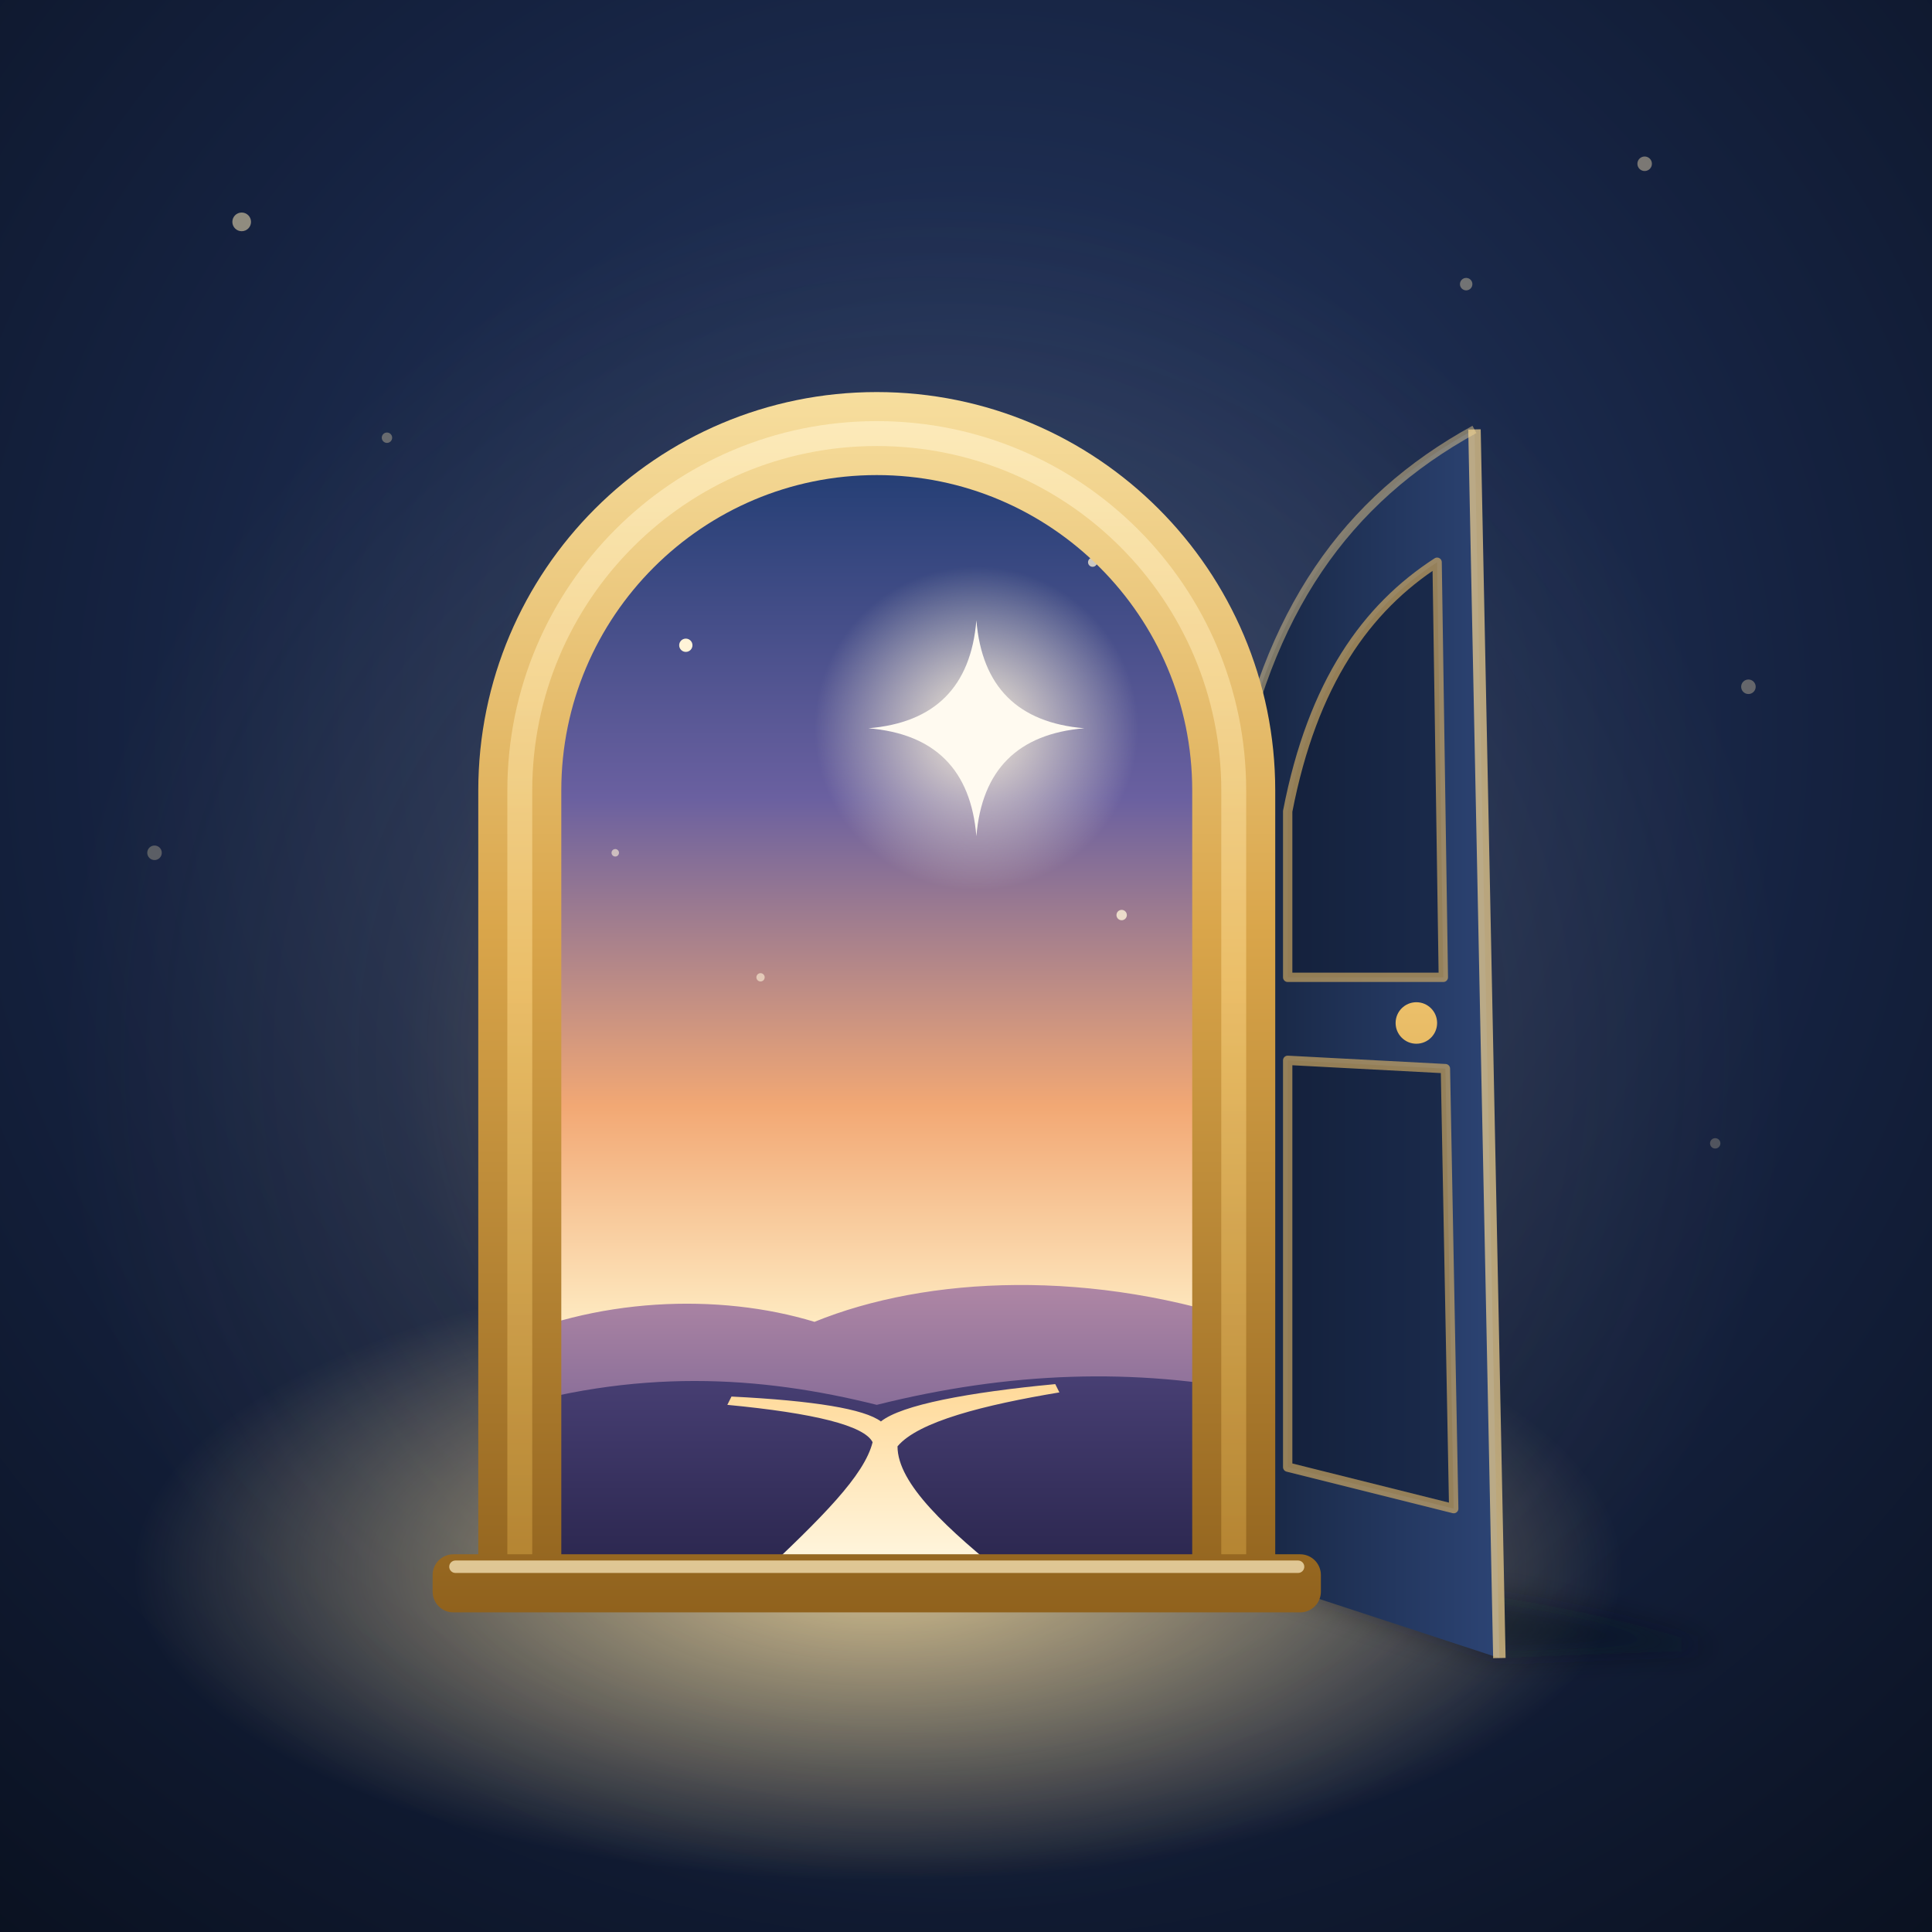
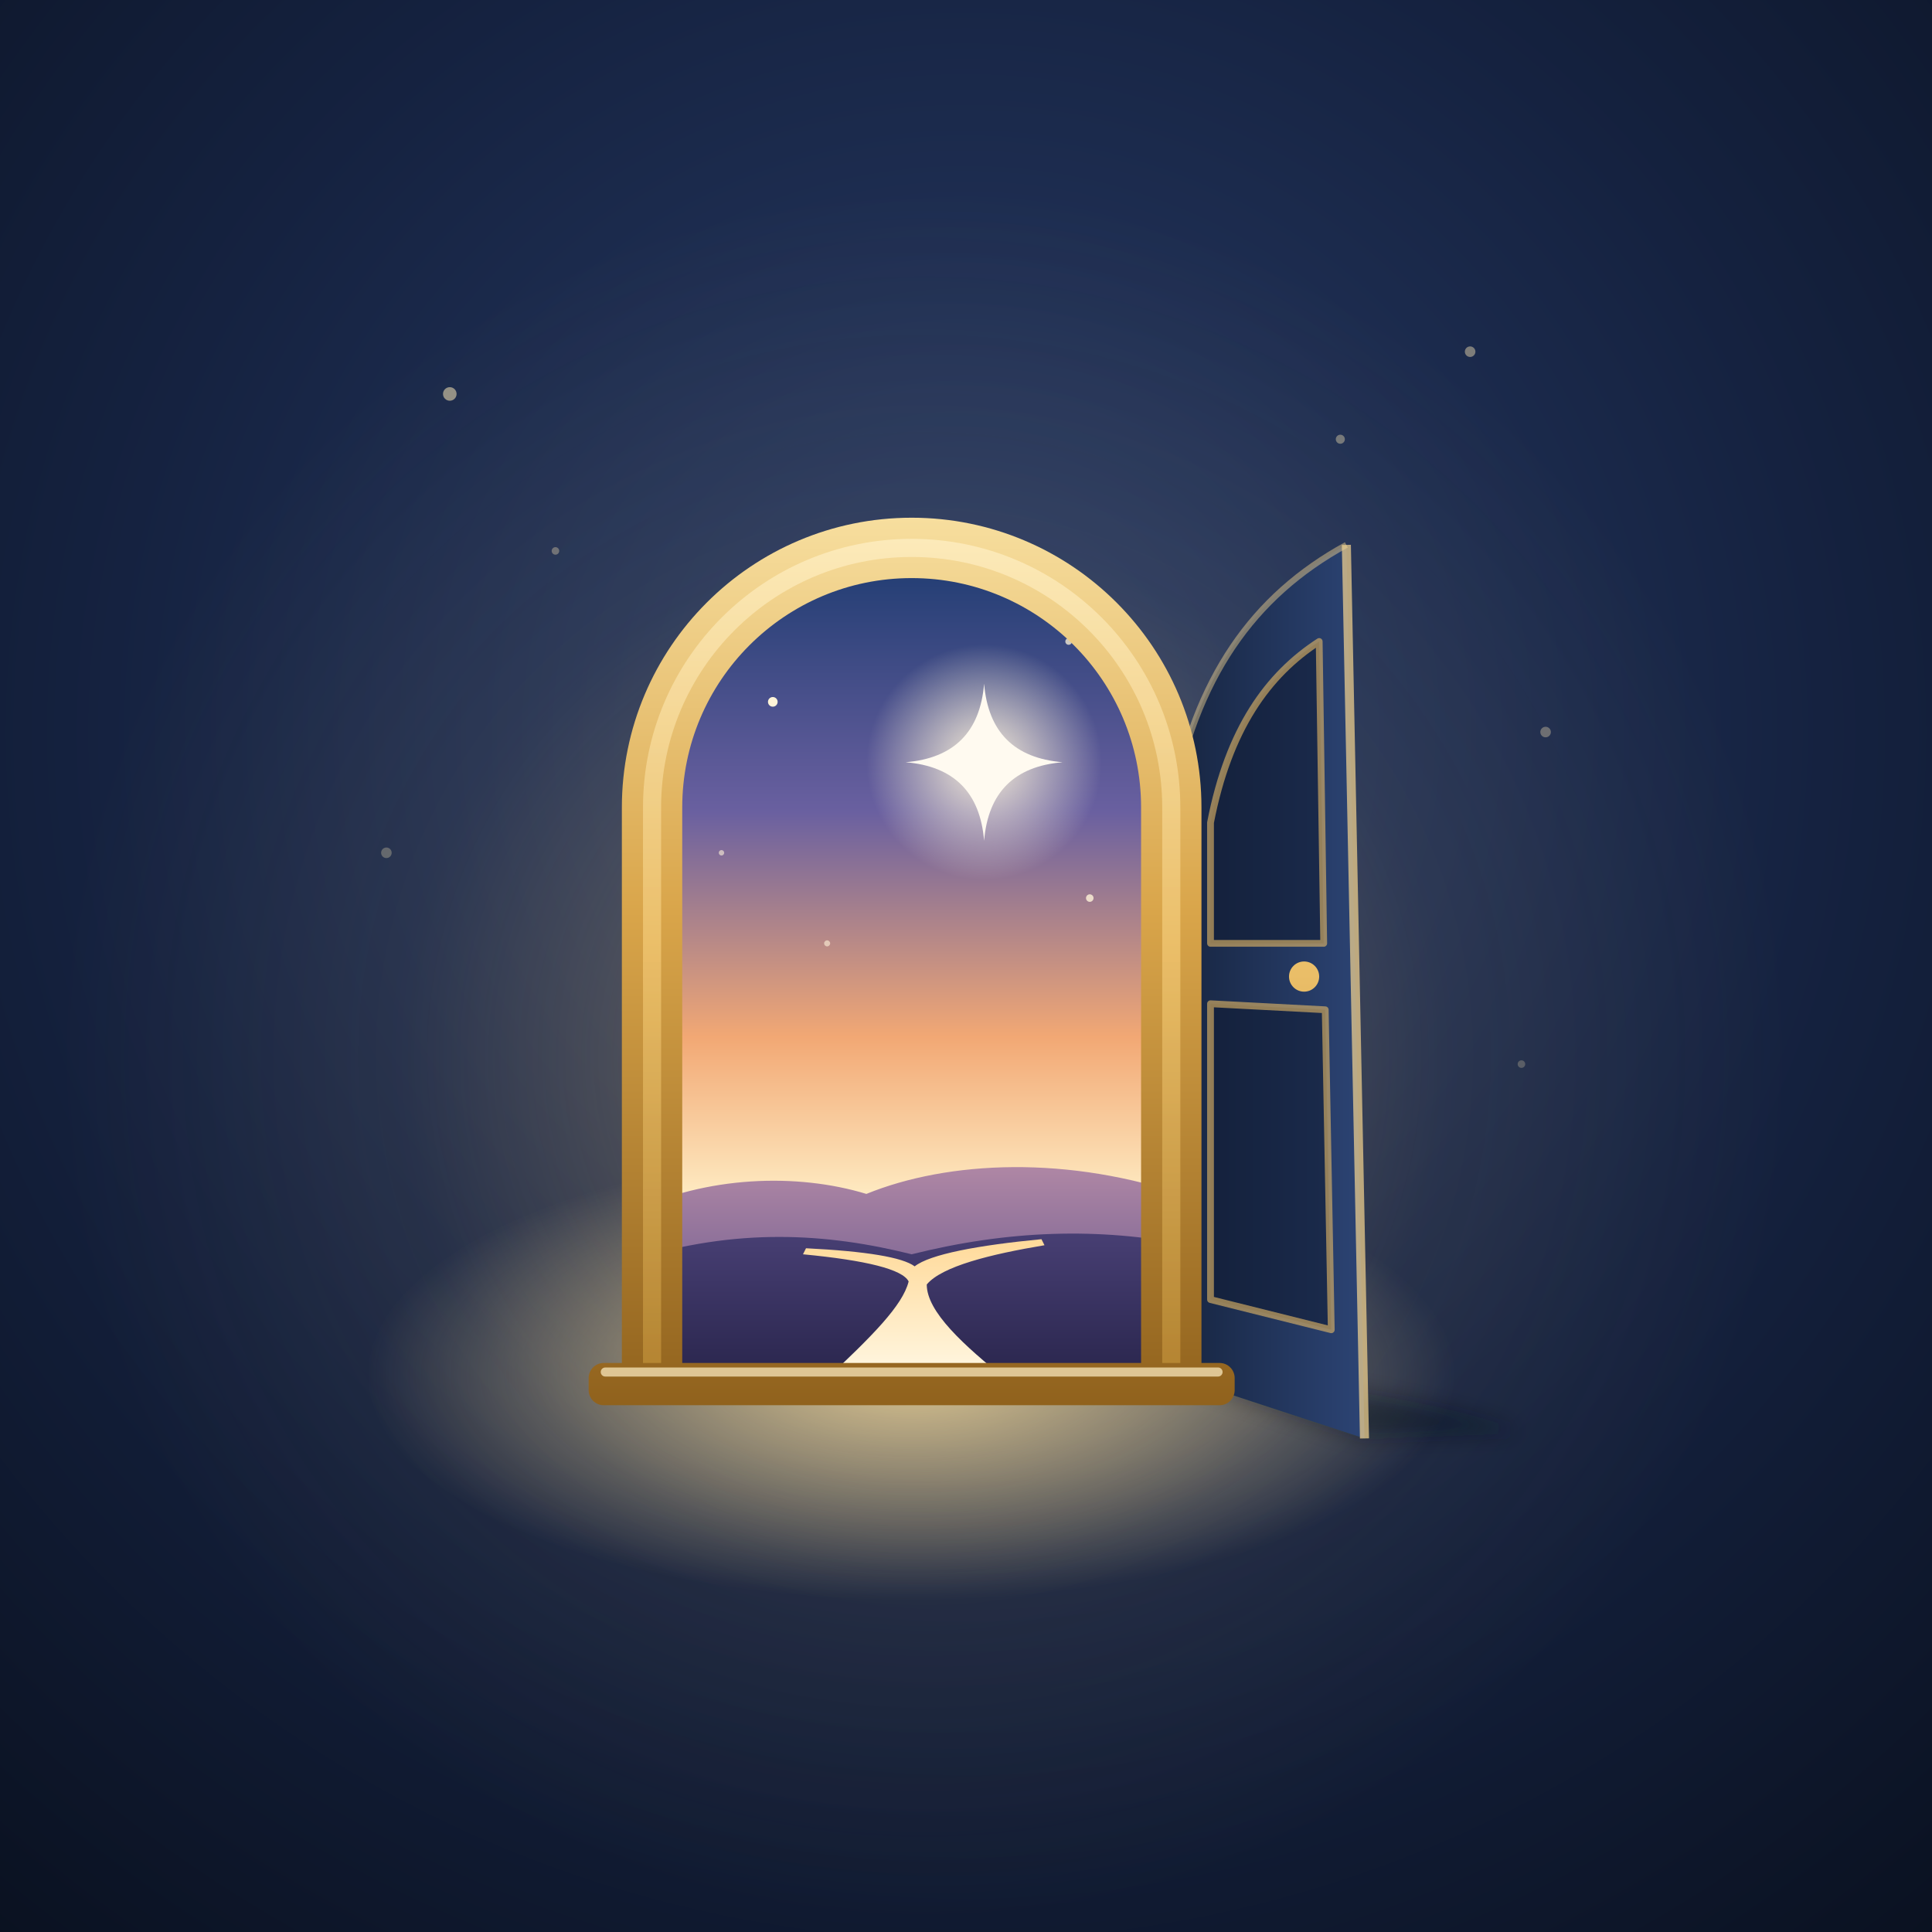
<svg xmlns="http://www.w3.org/2000/svg" viewBox="0 0 1024 1024">
  <defs>
    <radialGradient id="night" cx="50%" cy="38%" r="80%">
      <stop offset="0" stop-color="#2a3e6a" />
      <stop offset="0.55" stop-color="#152240" />
      <stop offset="1" stop-color="#0a1120" />
    </radialGradient>
    <linearGradient id="sky" x1="0" y1="298" x2="0" y2="736" gradientUnits="userSpaceOnUse">
      <stop offset="0" stop-color="#1d3b70" />
      <stop offset="0.4" stop-color="#6a60a0" />
      <stop offset="0.74" stop-color="#f2a874" />
      <stop offset="1" stop-color="#fff0c8" />
    </linearGradient>
    <linearGradient id="farHills" x1="0" y1="700" x2="0" y2="790" gradientUnits="userSpaceOnUse">
      <stop offset="0" stop-color="#b48aa6" />
      <stop offset="1" stop-color="#7a6494" />
    </linearGradient>
    <linearGradient id="nearHills" x1="0" y1="740" x2="0" y2="850" gradientUnits="userSpaceOnUse">
      <stop offset="0" stop-color="#4b4278" />
      <stop offset="1" stop-color="#29254c" />
    </linearGradient>
    <linearGradient id="road" x1="0" y1="752" x2="0" y2="846" gradientUnits="userSpaceOnUse">
      <stop offset="0" stop-color="#ffd896" />
      <stop offset="1" stop-color="#fff7e2" />
    </linearGradient>
    <linearGradient id="goldO" x1="0" y1="260" x2="0" y2="880" gradientUnits="userSpaceOnUse">
      <stop offset="0" stop-color="#f9e2a4" />
      <stop offset="0.45" stop-color="#d9a54a" />
      <stop offset="1" stop-color="#8d5f1b" />
    </linearGradient>
    <linearGradient id="goldI" x1="0" y1="260" x2="0" y2="880" gradientUnits="userSpaceOnUse">
      <stop offset="0" stop-color="#fff1c6" />
      <stop offset="0.5" stop-color="#ecc06a" />
      <stop offset="1" stop-color="#b0802c" />
    </linearGradient>
    <linearGradient id="leaf" x1="648" y1="0" x2="780" y2="0" gradientUnits="userSpaceOnUse">
      <stop offset="0" stop-color="#16243f" />
      <stop offset="1" stop-color="#2d4576" />
    </linearGradient>
    <radialGradient id="spill" cx="476" cy="846" r="1" gradientTransform="translate(476 846) scale(360 150) translate(-476 -846)" gradientUnits="userSpaceOnUse">
      <stop offset="0" stop-color="#ffe3a0" stop-opacity=".8" />
      <stop offset="1" stop-color="#ffe3a0" stop-opacity="0" />
    </radialGradient>
    <radialGradient id="halo" cx="490" cy="560" r="460" gradientUnits="userSpaceOnUse">
      <stop offset="0" stop-color="#f1c26f" stop-opacity=".4" />
      <stop offset=".6" stop-color="#f1c26f" stop-opacity=".07" />
      <stop offset="1" stop-color="#f1c26f" stop-opacity="0" />
    </radialGradient>
    <radialGradient id="starglow" cx="524" cy="440" r="78" gradientUnits="userSpaceOnUse">
      <stop offset="0" stop-color="#fff6dc" stop-opacity=".95" />
      <stop offset="1" stop-color="#fff6dc" stop-opacity="0" />
    </radialGradient>
    <filter id="shadowBlur" x="-20%" y="-50%" width="140%" height="200%">
      <feGaussianBlur stdDeviation="7" />
    </filter>
    <clipPath id="open">
      <path d="M304 846 V470 A172 172 0 0 1 648 470 V846 Z" />
    </clipPath>
  </defs>
  <rect width="1024" height="1024" fill="url(#night)" />
  <rect width="1024" height="1024" fill="url(#halo)" />
-   <g transform="translate(512 540) scale(1.1) translate(-519 -580)">
+   <g transform="translate(512 512) scale(.8) translate(-512 -575)">
    <g fill="#f6e3b4">
      <circle cx="170" cy="196" r="4.5" opacity=".55" />
      <circle cx="846" cy="168" r="3.5" opacity=".45" />
      <circle cx="896" cy="420" r="3.5" opacity=".35" />
      <circle cx="128" cy="500" r="3.5" opacity=".3" />
      <circle cx="240" cy="300" r="2.5" opacity=".35" />
      <circle cx="760" cy="226" r="3" opacity=".4" />
      <circle cx="880" cy="640" r="2.5" opacity=".25" />
    </g>
    <ellipse cx="476" cy="846" rx="360" ry="150" fill="url(#spill)" />
    <g clip-path="url(#open)">
      <rect x="290" y="290" width="370" height="560" fill="url(#sky)" />
      <g fill="#fff4d8">
        <circle cx="384" cy="400" r="3.2" />
        <circle cx="594" cy="530" r="2.5" opacity=".8" />
        <circle cx="420" cy="560" r="2" opacity=".6" />
        <circle cx="580" cy="360" r="2.2" opacity=".75" />
        <circle cx="350" cy="500" r="1.8" opacity=".6" />
      </g>
      <circle cx="524" cy="440" r="78" fill="url(#starglow)" />
      <path d="M524 388 Q528 436 576 440 Q528 444 524 492 Q520 444 472 440 Q520 436 524 388Z" fill="#fffaf0" />
      <path d="M290 738 C340 714 400 712 446 726 C500 704 580 700 660 728 V850 H290 Z" fill="url(#farHills)" />
      <path d="M290 770 C360 748 420 752 476 766 C540 750 600 748 660 760 V850 H290 Z" fill="url(#nearHills)" />
      <path d="M418 850 C450 820 470 800 474 784 C470 776 446 770 404 766 L406 762 C446 764 470 768 478 774 C488 766 520 760 562 756 L564 760 C528 766 496 774 486 786 C486 804 510 826 540 850 Z" fill="url(#road)" />
    </g>
    <path d="M648 846 L776 888 L880 884 C840 868 750 850 648 846Z" fill="#050a14" opacity=".4" filter="url(#shadowBlur)" />
    <path d="M648 470 C664 384 702 330 764 296 L776 888 L648 846 Z" fill="url(#leaf)" />
    <path d="M674 480 C686 418 712 382 746 360 L749 560 L674 560 Z" fill="#0f1a31" opacity=".55" />
    <path d="M674 600 L750 604 L754 816 L674 796 Z" fill="#0f1a31" opacity=".55" />
    <path d="M674 480 C686 418 712 382 746 360 L749 560 L674 560 Z M674 600 L750 604 L754 816 L674 796 Z" fill="none" stroke="#e7bb66" stroke-width="4.5" stroke-linejoin="round" opacity=".6" />
    <path d="M764 296 L776 888" stroke="#f6d690" stroke-width="6" opacity=".7" />
    <path d="M648 470 C664 384 702 330 764 296" fill="none" stroke="#f6d690" stroke-width="4" opacity=".45" />
    <circle cx="736" cy="582" r="10" fill="url(#goldI)" />
    <path d="M304 846 V470 A172 172 0 0 1 648 470 V846" fill="none" stroke="url(#goldO)" stroke-width="40" />
    <path d="M304 846 V470 A172 172 0 0 1 648 470 V846" fill="none" stroke="url(#goldI)" stroke-width="12" opacity=".9" />
    <rect x="262" y="838" width="428" height="28" rx="10" fill="url(#goldO)" />
    <rect x="270" y="841" width="412" height="6" rx="3" fill="#fff0c4" opacity=".7" />
  </g>
</svg>
